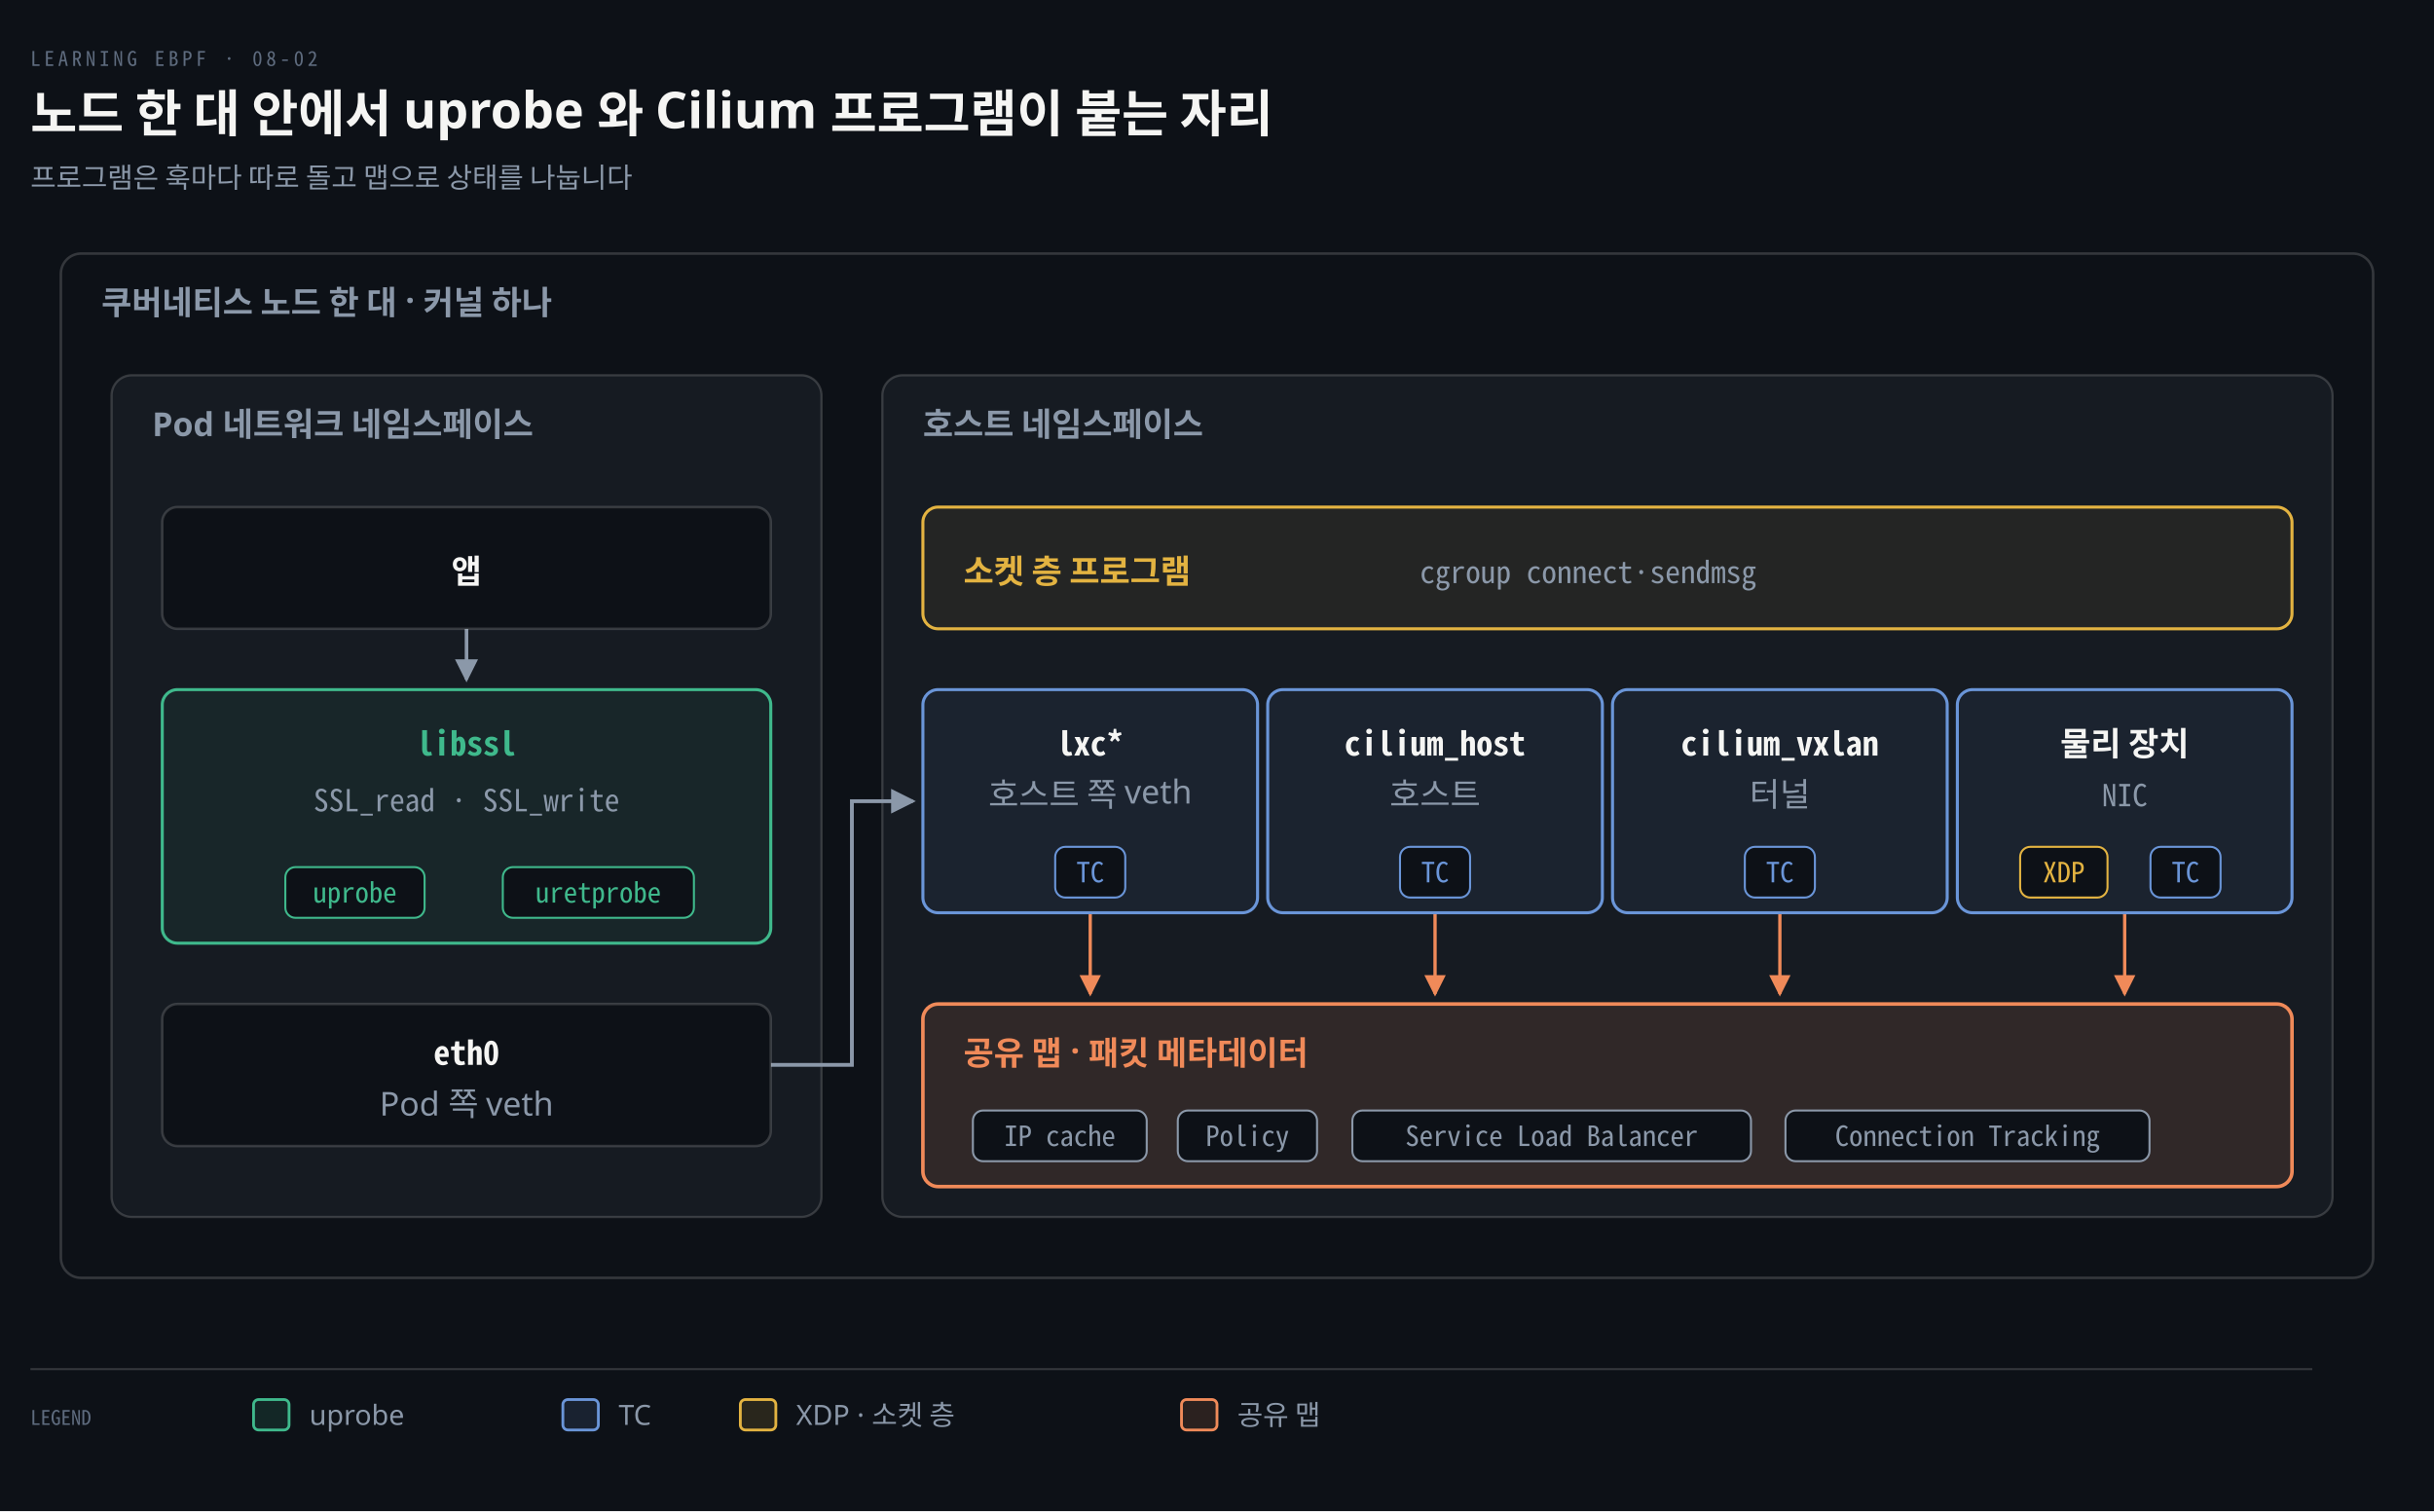
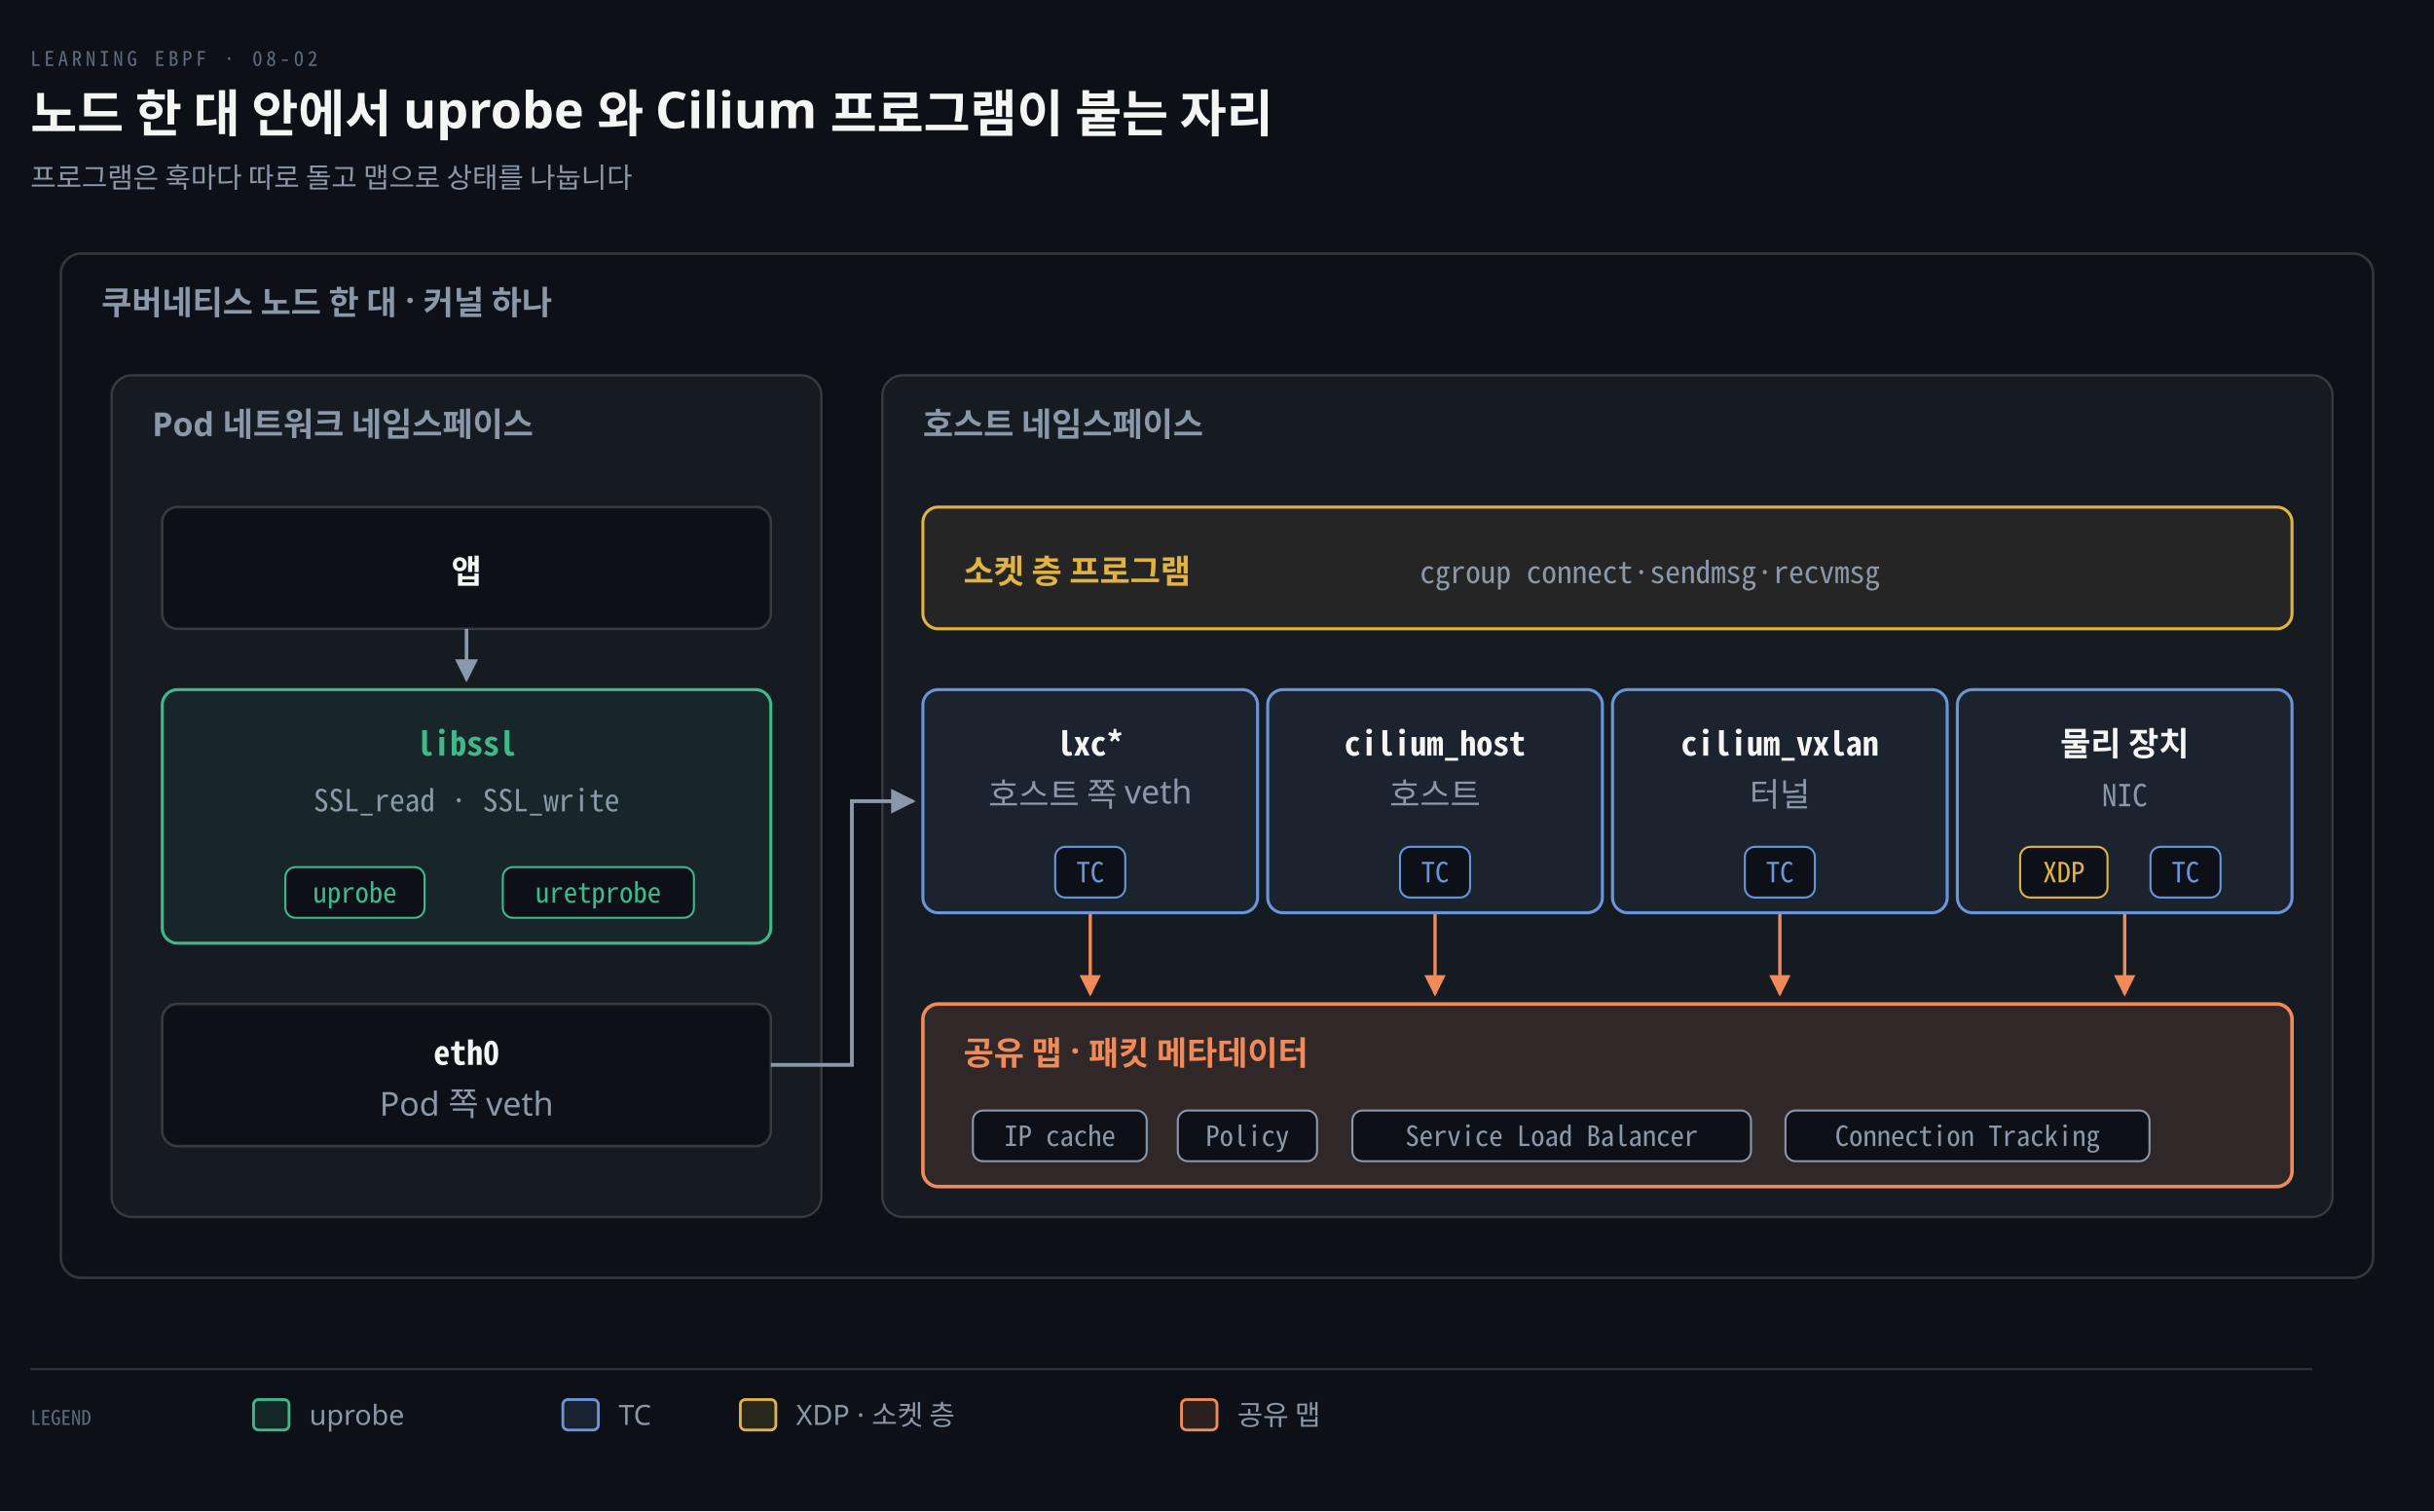
<svg xmlns="http://www.w3.org/2000/svg" viewBox="0 0 960 596" width="100%" role="img" aria-labelledby="dt dd">
  <defs>
    <marker id="ar" viewBox="0 0 8 8" refX="7" refY="4" markerWidth="6.5" markerHeight="6.5" orient="auto">
      <path d="M0 0 L8 4 L0 8 z" fill="#8B98A9" />
    </marker>
    <marker id="ok" viewBox="0 0 8 8" refX="7" refY="4" markerWidth="6.5" markerHeight="6.5" orient="auto">
      <path d="M0 0 L8 4 L0 8 z" fill="#3FB98C" />
    </marker>
    <marker id="warn" viewBox="0 0 8 8" refX="7" refY="4" markerWidth="6.5" markerHeight="6.5" orient="auto">
      <path d="M0 0 L8 4 L0 8 z" fill="#E3B341" />
    </marker>
    <marker id="bad" viewBox="0 0 8 8" refX="7" refY="4" markerWidth="6.5" markerHeight="6.5" orient="auto">
      <path d="M0 0 L8 4 L0 8 z" fill="#F0616D" />
    </marker>
    <marker id="info" viewBox="0 0 8 8" refX="7" refY="4" markerWidth="6.5" markerHeight="6.5" orient="auto">
      <path d="M0 0 L8 4 L0 8 z" fill="#6A95D8" />
    </marker>
    <marker id="acc" viewBox="0 0 8 8" refX="7" refY="4" markerWidth="6.5" markerHeight="6.5" orient="auto">
      <path d="M0 0 L8 4 L0 8 z" fill="#F08A59" />
    </marker>
    <marker id="soft" viewBox="0 0 8 8" refX="7" refY="4" markerWidth="6.5" markerHeight="6.5" orient="auto">
      <path d="M0 0 L8 4 L0 8 z" fill="#5E6B7E" />
    </marker>
  </defs>
  <rect width="960" height="596" fill="#0D1117" />
  <text x="12" y="26" font-family="'Geist Mono','Noto Sans Mono CJK KR',monospace" font-size="8" letter-spacing="0.18em" fill="#5E6B7E">LEARNING EBPF · 08-02</text>
  <text x="12" y="52" font-family="'Geist','Apple SD Gothic Neo','Noto Sans KR','Malgun Gothic',sans-serif" font-size="20" font-weight="600" fill="#F5F5F3">노드 한 대 안에서 uprobe 와 Cilium 프로그램이 붙는 자리</text>
  <text x="12" y="74" font-family="'Geist','Apple SD Gothic Neo','Noto Sans KR','Malgun Gothic',sans-serif" font-size="11" fill="#8B98A9">프로그램은 훅마다 따로 돌고 맵으로 상태를 나눕니다</text>
  <rect x="24" y="100" width="912" height="404" rx="8" fill="#0D1117" stroke="rgba(191,192,192,0.22)" stroke-width="1.0" />
  <text x="40" y="124" text-anchor="start" font-family="'Geist','Apple SD Gothic Neo','Noto Sans KR','Malgun Gothic',sans-serif" font-size="13" font-weight="600" fill="#8B98A9">쿠버네티스 노드 한 대 · 커널 하나</text>
  <rect x="44" y="148" width="280" height="332" rx="8" fill="#161B22" stroke="rgba(191,192,192,0.22)" stroke-width="0.9" />
  <text x="60" y="172" text-anchor="start" font-family="'Geist','Apple SD Gothic Neo','Noto Sans KR','Malgun Gothic',sans-serif" font-size="13" font-weight="600" fill="#8B98A9">Pod 네트워크 네임스페이스</text>
  <rect x="348" y="148" width="572" height="332" rx="8" fill="#161B22" stroke="rgba(191,192,192,0.22)" stroke-width="0.9" />
  <text x="364" y="172" text-anchor="start" font-family="'Geist','Apple SD Gothic Neo','Noto Sans KR','Malgun Gothic',sans-serif" font-size="13" font-weight="600" fill="#8B98A9">호스트 네임스페이스</text>
  <path d="M 184 248 L 184 268" fill="none" stroke="#8B98A9" stroke-width="1.4" marker-end="url(#ar)" />
  <path d="M 304 420 L 336 420 L 336 316 L 360 316" fill="none" stroke="#8B98A9" stroke-width="1.5" marker-end="url(#ar)" />
  <path d="M 430 360 L 430 392" fill="none" stroke="#F08A59" stroke-width="1.3" marker-end="url(#acc)" />
  <path d="M 566 360 L 566 392" fill="none" stroke="#F08A59" stroke-width="1.3" marker-end="url(#acc)" />
  <path d="M 702 360 L 702 392" fill="none" stroke="#F08A59" stroke-width="1.3" marker-end="url(#acc)" />
  <path d="M 838 360 L 838 392" fill="none" stroke="#F08A59" stroke-width="1.3" marker-end="url(#acc)" />
  <rect x="64" y="200" width="240" height="48" rx="6" fill="#0D1117" stroke="rgba(191,192,192,0.22)" stroke-width="1.0" />
  <text x="184" y="230" text-anchor="middle" font-family="'Geist','Apple SD Gothic Neo','Noto Sans KR','Malgun Gothic',sans-serif" font-size="13" font-weight="600" fill="#F5F5F3">앱</text>
  <rect x="64" y="272" width="240" height="100" rx="6" fill="#3FB98C12" stroke="#3FB98C" stroke-width="1.2" />
  <text x="184" y="298" text-anchor="middle" font-family="'Geist Mono','Noto Sans Mono CJK KR',monospace" font-size="13" font-weight="600" fill="#3FB98C">libssl</text>
  <text x="184" y="320" text-anchor="middle" font-family="'Geist Mono','Noto Sans Mono CJK KR',monospace" font-size="12" font-weight="400" fill="#8B98A9">SSL_read · SSL_write</text>
  <rect x="112.54" y="342" width="54.92" height="20" rx="4" fill="#0D1117" stroke="#3FB98C" stroke-width="0.8" />
  <text x="140" y="356" text-anchor="middle" font-family="'Geist Mono','Noto Sans Mono CJK KR',monospace" font-size="11" font-weight="400" fill="#3FB98C">uprobe</text>
  <rect x="198.31" y="342" width="75.38" height="20" rx="4" fill="#0D1117" stroke="#3FB98C" stroke-width="0.8" />
  <text x="236" y="356" text-anchor="middle" font-family="'Geist Mono','Noto Sans Mono CJK KR',monospace" font-size="11" font-weight="400" fill="#3FB98C">uretprobe</text>
  <rect x="64" y="396" width="240" height="56" rx="6" fill="#0D1117" stroke="rgba(191,192,192,0.22)" stroke-width="1.0" />
  <text x="184" y="420" text-anchor="middle" font-family="'Geist Mono','Noto Sans Mono CJK KR',monospace" font-size="13" font-weight="600" fill="#F5F5F3">eth0</text>
  <text x="184" y="440" text-anchor="middle" font-family="'Geist','Apple SD Gothic Neo','Noto Sans KR','Malgun Gothic',sans-serif" font-size="13" font-weight="400" fill="#8B98A9">Pod 쪽 veth</text>
  <rect x="364" y="200" width="540" height="48" rx="6" fill="#E3B34112" stroke="#E3B341" stroke-width="1.2" />
  <text x="380" y="230" text-anchor="start" font-family="'Geist','Apple SD Gothic Neo','Noto Sans KR','Malgun Gothic',sans-serif" font-size="13" font-weight="600" fill="#E3B341">소켓 층 프로그램</text>
-   <text x="560" y="230" text-anchor="start" font-family="'Geist Mono','Noto Sans Mono CJK KR',monospace" font-size="12" font-weight="400" fill="#8B98A9">cgroup connect·sendmsg</text>
+   <text x="560" y="230" text-anchor="start" font-family="'Geist Mono','Noto Sans Mono CJK KR',monospace" font-size="12" font-weight="400" fill="#8B98A9">cgroup connect·sendmsg·recvmsg</text>
  <rect x="364" y="272" width="132" height="88" rx="6" fill="#6A95D812" stroke="#6A95D8" stroke-width="1.2" />
  <text x="430" y="298" text-anchor="middle" font-family="'Geist Mono','Noto Sans Mono CJK KR',monospace" font-size="13" font-weight="600" fill="#F5F5F3">lxc*</text>
  <text x="430" y="318" text-anchor="middle" font-family="'Geist','Apple SD Gothic Neo','Noto Sans KR','Malgun Gothic',sans-serif" font-size="13" font-weight="400" fill="#8B98A9">호스트 쪽 veth</text>
  <rect x="416.18" y="334" width="27.64" height="20" rx="4" fill="#0D1117" stroke="#6A95D8" stroke-width="0.8" />
  <text x="430" y="348" text-anchor="middle" font-family="'Geist Mono','Noto Sans Mono CJK KR',monospace" font-size="11" font-weight="400" fill="#6A95D8">TC</text>
  <rect x="500" y="272" width="132" height="88" rx="6" fill="#6A95D812" stroke="#6A95D8" stroke-width="1.2" />
  <text x="566" y="298" text-anchor="middle" font-family="'Geist Mono','Noto Sans Mono CJK KR',monospace" font-size="13" font-weight="600" fill="#F5F5F3">cilium_host</text>
  <text x="566" y="318" text-anchor="middle" font-family="'Geist','Apple SD Gothic Neo','Noto Sans KR','Malgun Gothic',sans-serif" font-size="13" font-weight="400" fill="#8B98A9">호스트</text>
  <rect x="552.18" y="334" width="27.64" height="20" rx="4" fill="#0D1117" stroke="#6A95D8" stroke-width="0.8" />
  <text x="566" y="348" text-anchor="middle" font-family="'Geist Mono','Noto Sans Mono CJK KR',monospace" font-size="11" font-weight="400" fill="#6A95D8">TC</text>
  <rect x="636" y="272" width="132" height="88" rx="6" fill="#6A95D812" stroke="#6A95D8" stroke-width="1.2" />
  <text x="702" y="298" text-anchor="middle" font-family="'Geist Mono','Noto Sans Mono CJK KR',monospace" font-size="13" font-weight="600" fill="#F5F5F3">cilium_vxlan</text>
  <text x="702" y="318" text-anchor="middle" font-family="'Geist','Apple SD Gothic Neo','Noto Sans KR','Malgun Gothic',sans-serif" font-size="13" font-weight="400" fill="#8B98A9">터널</text>
  <rect x="688.18" y="334" width="27.64" height="20" rx="4" fill="#0D1117" stroke="#6A95D8" stroke-width="0.8" />
  <text x="702" y="348" text-anchor="middle" font-family="'Geist Mono','Noto Sans Mono CJK KR',monospace" font-size="11" font-weight="400" fill="#6A95D8">TC</text>
  <rect x="772" y="272" width="132" height="88" rx="6" fill="#6A95D812" stroke="#6A95D8" stroke-width="1.2" />
  <text x="838" y="298" text-anchor="middle" font-family="'Geist','Apple SD Gothic Neo','Noto Sans KR','Malgun Gothic',sans-serif" font-size="13" font-weight="600" fill="#F5F5F3">물리 장치</text>
  <text x="838" y="318" text-anchor="middle" font-family="'Geist Mono','Noto Sans Mono CJK KR',monospace" font-size="12" font-weight="400" fill="#8B98A9">NIC</text>
  <rect x="796.77" y="334" width="34.46" height="20" rx="4" fill="#0D1117" stroke="#E3B341" stroke-width="0.8" />
  <text x="814" y="348" text-anchor="middle" font-family="'Geist Mono','Noto Sans Mono CJK KR',monospace" font-size="11" font-weight="400" fill="#E3B341">XDP</text>
  <rect x="848.18" y="334" width="27.64" height="20" rx="4" fill="#0D1117" stroke="#6A95D8" stroke-width="0.8" />
  <text x="862" y="348" text-anchor="middle" font-family="'Geist Mono','Noto Sans Mono CJK KR',monospace" font-size="11" font-weight="400" fill="#6A95D8">TC</text>
  <rect x="364" y="396" width="540" height="72" rx="6" fill="#F08A591F" stroke="#F08A59" stroke-width="1.4" />
  <text x="380" y="420" text-anchor="start" font-family="'Geist','Apple SD Gothic Neo','Noto Sans KR','Malgun Gothic',sans-serif" font-size="13" font-weight="600" fill="#F08A59">공유 맵 · 패킷 메타데이터</text>
  <rect x="383.72" y="438" width="68.56" height="20" rx="4" fill="#0D1117" stroke="#8B98A9" stroke-width="0.8" />
  <text x="418.0" y="452" text-anchor="middle" font-family="'Geist Mono','Noto Sans Mono CJK KR',monospace" font-size="11" font-weight="400" fill="#8B98A9">IP cache</text>
  <rect x="464.54" y="438" width="54.92" height="20" rx="4" fill="#0D1117" stroke="#8B98A9" stroke-width="0.8" />
  <text x="492.0" y="452" text-anchor="middle" font-family="'Geist Mono','Noto Sans Mono CJK KR',monospace" font-size="11" font-weight="400" fill="#8B98A9">Policy</text>
  <rect x="533.39" y="438" width="157.22" height="20" rx="4" fill="#0D1117" stroke="#8B98A9" stroke-width="0.8" />
  <text x="612.0" y="452" text-anchor="middle" font-family="'Geist Mono','Noto Sans Mono CJK KR',monospace" font-size="11" font-weight="400" fill="#8B98A9">Service Load Balancer</text>
  <rect x="704.21" y="438" width="143.58" height="20" rx="4" fill="#0D1117" stroke="#8B98A9" stroke-width="0.8" />
  <text x="776.0" y="452" text-anchor="middle" font-family="'Geist Mono','Noto Sans Mono CJK KR',monospace" font-size="11" font-weight="400" fill="#8B98A9">Connection Tracking</text>
  <line x1="12" y1="540" x2="912" y2="540" stroke="rgba(191,192,192,0.22)" stroke-width="0.8" />
  <text x="12" y="562" text-anchor="start" font-family="'Geist Mono','Noto Sans Mono CJK KR',monospace" font-size="8" font-weight="400" fill="#5E6B7E">LEGEND</text>
  <rect x="100" y="552" width="14" height="12" rx="2" fill="#3FB98C22" stroke="#3FB98C" stroke-width="1.1" />
  <text x="122" y="562" text-anchor="start" font-family="'Geist','Apple SD Gothic Neo','Noto Sans KR','Malgun Gothic',sans-serif" font-size="11" font-weight="400" fill="#8B98A9">uprobe</text>
  <rect x="222" y="552" width="14" height="12" rx="2" fill="#6A95D822" stroke="#6A95D8" stroke-width="1.1" />
  <text x="244" y="562" text-anchor="start" font-family="'Geist','Apple SD Gothic Neo','Noto Sans KR','Malgun Gothic',sans-serif" font-size="11" font-weight="400" fill="#8B98A9">TC</text>
  <rect x="292" y="552" width="14" height="12" rx="2" fill="#E3B34122" stroke="#E3B341" stroke-width="1.1" />
  <text x="314" y="562" text-anchor="start" font-family="'Geist','Apple SD Gothic Neo','Noto Sans KR','Malgun Gothic',sans-serif" font-size="11" font-weight="400" fill="#8B98A9">XDP · 소켓 층</text>
  <rect x="466" y="552" width="14" height="12" rx="2" fill="#F08A5922" stroke="#F08A59" stroke-width="1.1" />
  <text x="488" y="562" text-anchor="start" font-family="'Geist','Apple SD Gothic Neo','Noto Sans KR','Malgun Gothic',sans-serif" font-size="11" font-weight="400" fill="#8B98A9">공유 맵</text>
</svg>
